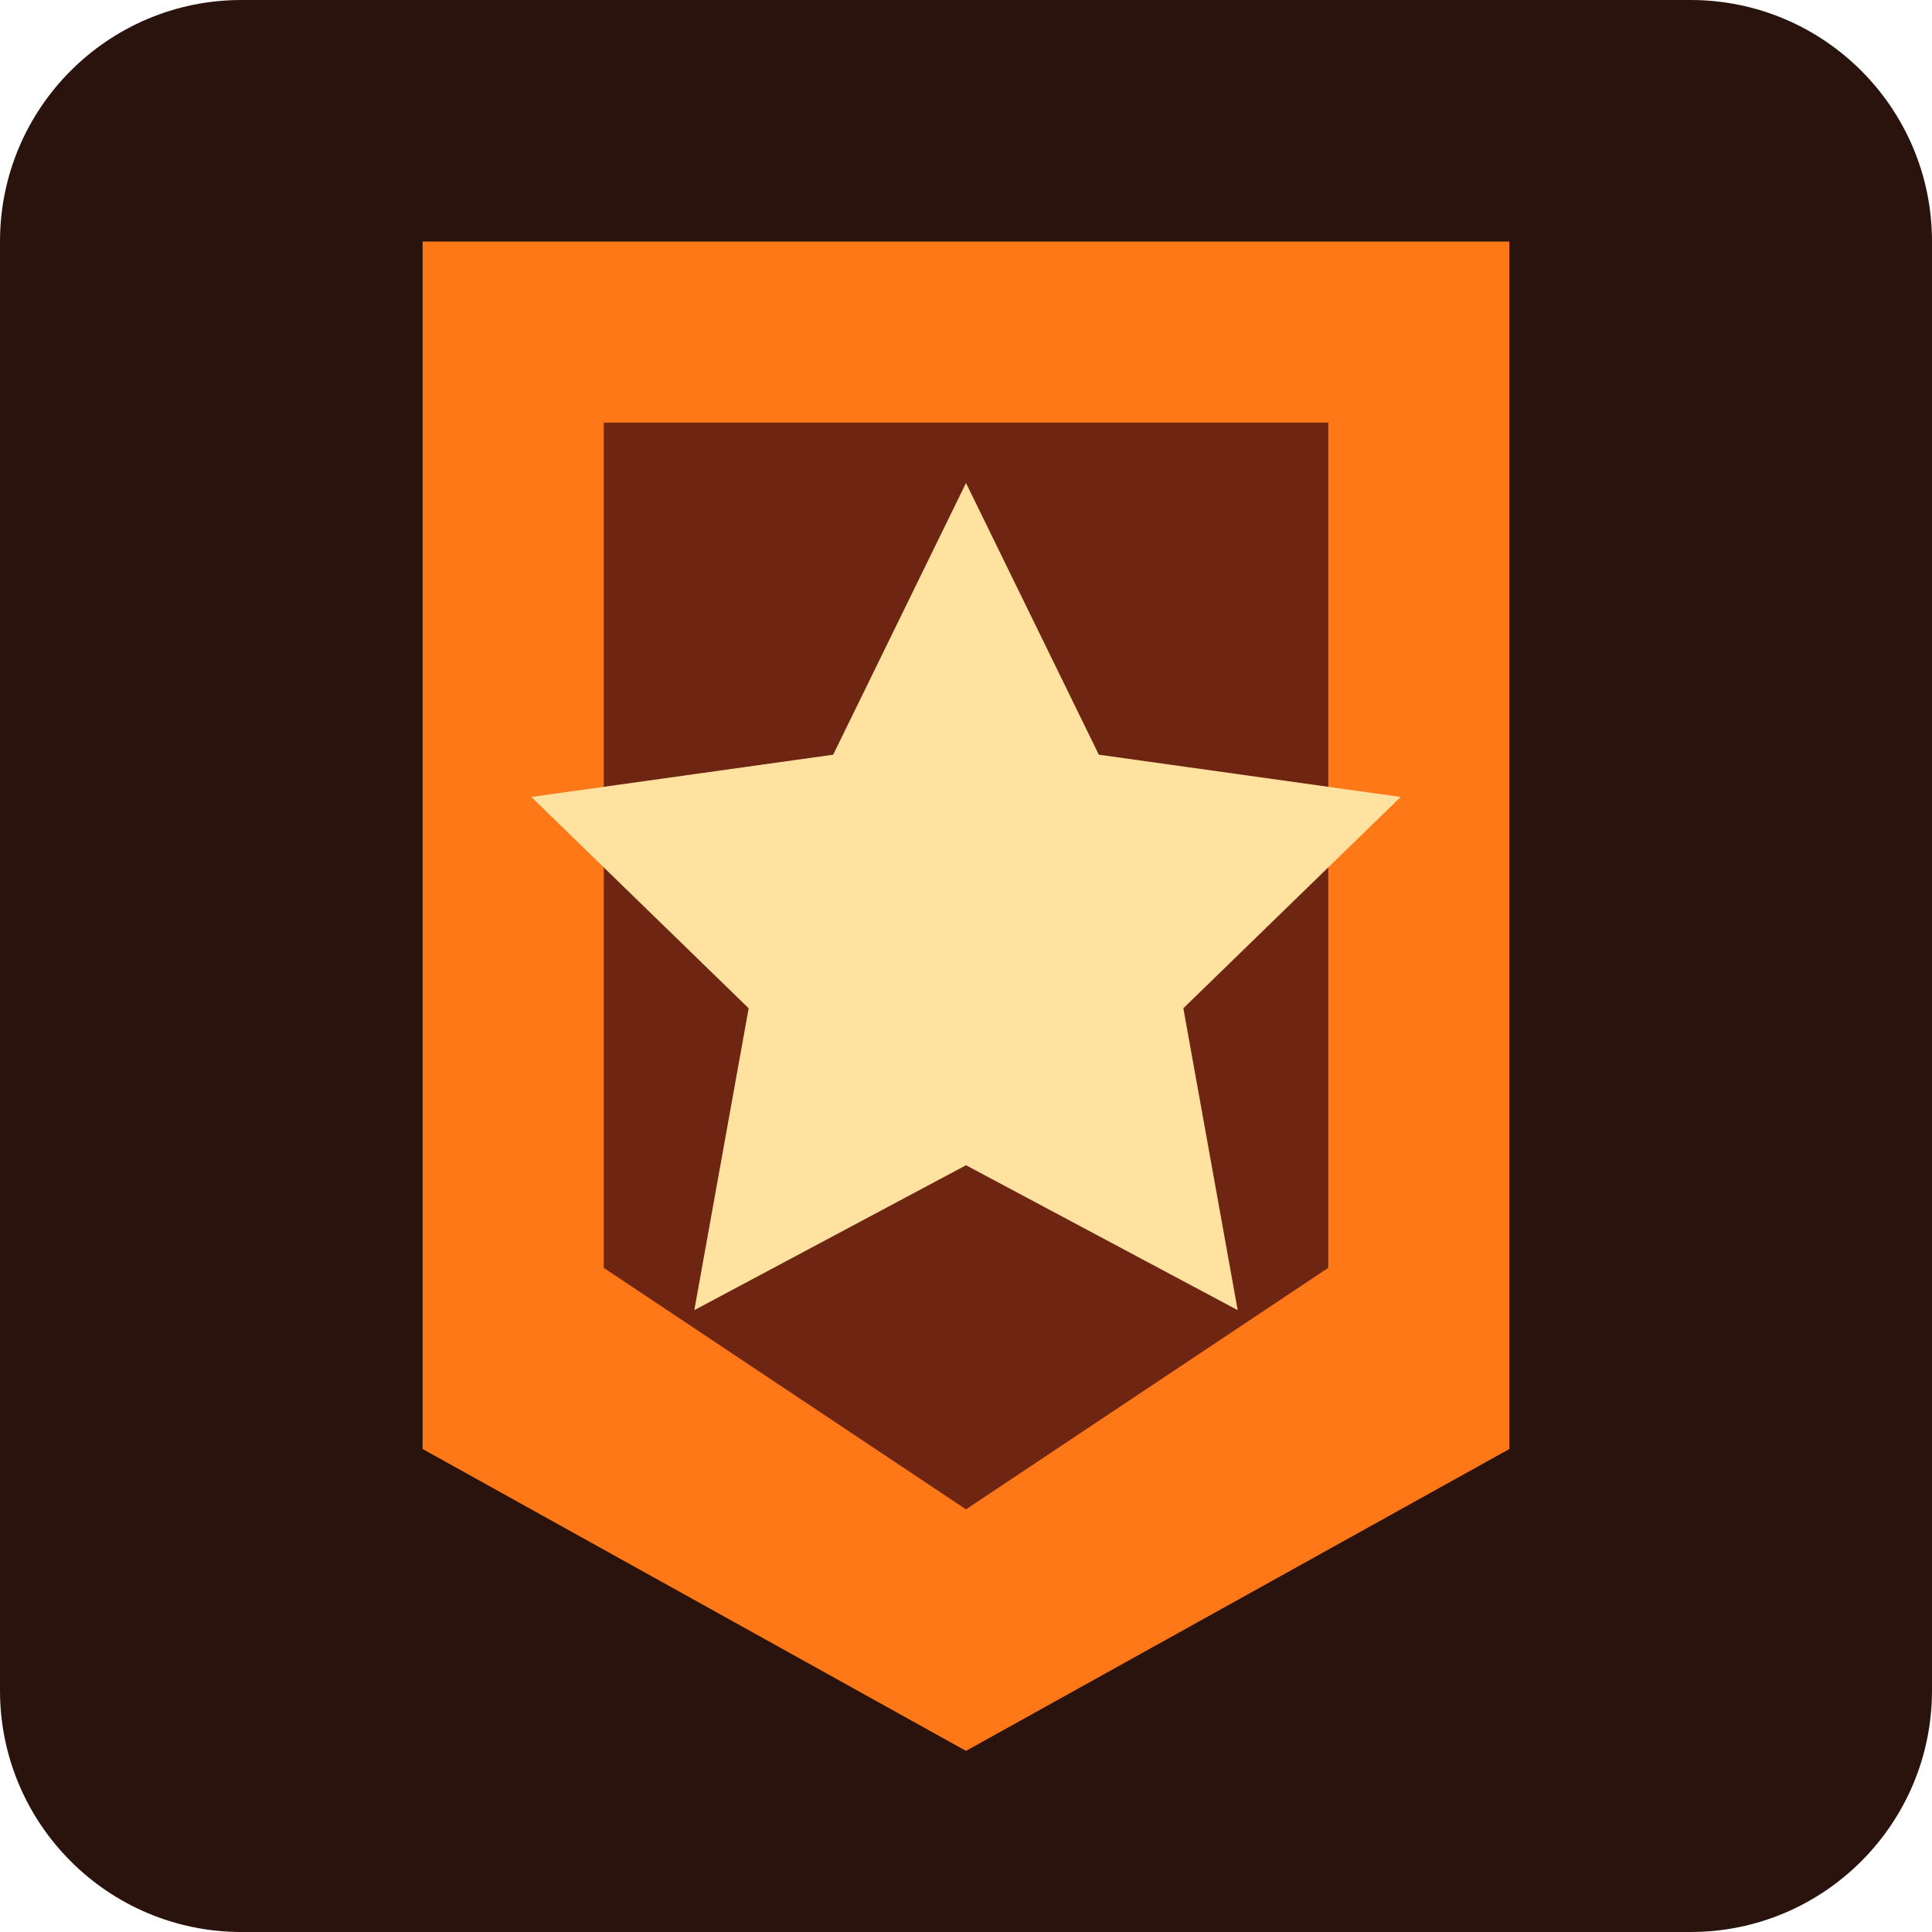
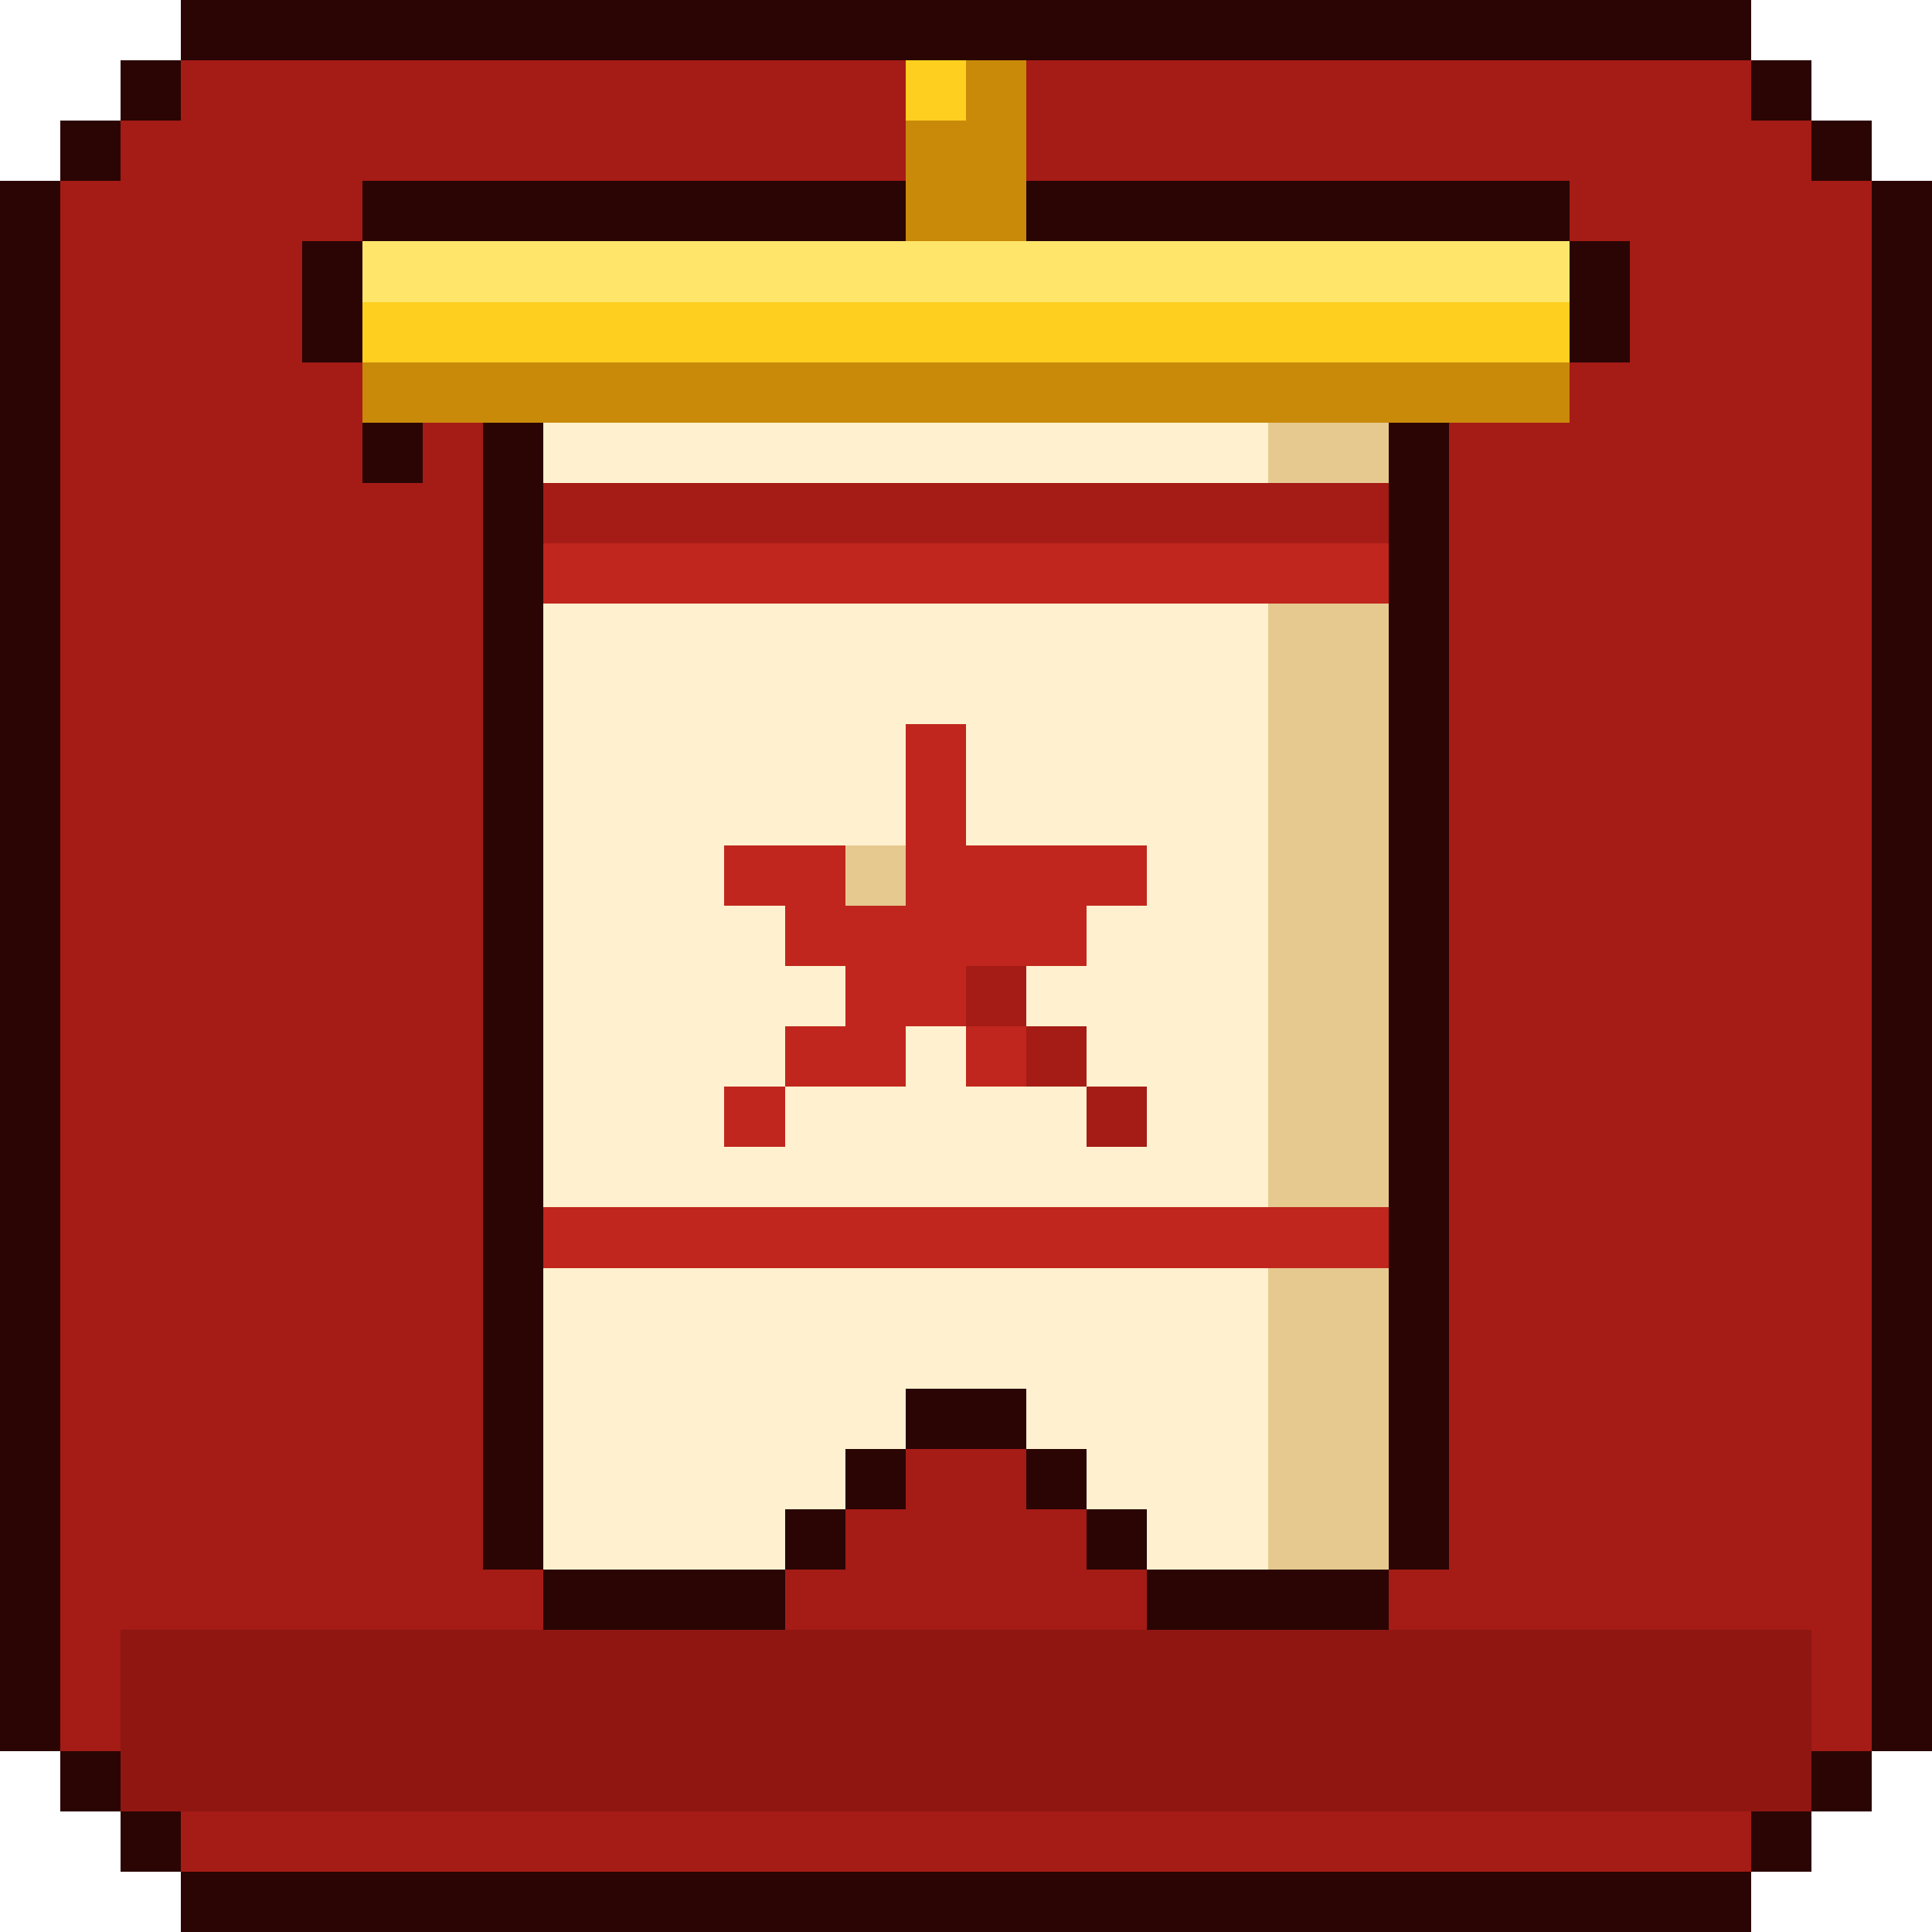
- <svg xmlns="http://www.w3.org/2000/svg" viewBox="0 0 32 32">
-   <rect width="32" height="32" rx="4" fill="#29130c" />
-   <path fill="#ff7818" d="M7 4h18v20l-9 5-9-5z" />
-   <path fill="#6e2512" d="M10 7h12v14l-6 4-6-4z" />
-   <path fill="#ffe1a0" d="m16 8 2.2 4.5 5 .7-3.6 3.5.9 5-4.5-2.4-4.5 2.4.9-5-3.6-3.5 5-.7z" />
+ <svg xmlns="http://www.w3.org/2000/svg" viewBox="0 0 32 32" shape-rendering="crispEdges">
+   <path fill="#2a0504" d="M3 0h26v1h-26zM2 1h1v1h-1zM29 1h1v1h-1zM1 2h1v1h-1zM30 2h1v1h-1zM0 3h1v1h-1zM6 3h9v1h-9zM17 3h9v1h-9zM31 3h1v1h-1zM0 4h1v1h-1zM5 4h1v1h-1zM26 4h1v1h-1zM31 4h1v1h-1zM0 5h1v1h-1zM5 5h1v1h-1zM26 5h1v1h-1zM31 5h1v1h-1zM0 6h1v1h-1zM31 6h1v1h-1zM0 7h1v1h-1zM6 7h1v1h-1zM8 7h1v1h-1zM23 7h1v1h-1zM31 7h1v1h-1zM0 8h1v1h-1zM8 8h1v1h-1zM23 8h1v1h-1zM31 8h1v1h-1zM0 9h1v1h-1zM8 9h1v1h-1zM23 9h1v1h-1zM31 9h1v1h-1zM0 10h1v1h-1zM8 10h1v1h-1zM23 10h1v1h-1zM31 10h1v1h-1zM0 11h1v1h-1zM8 11h1v1h-1zM23 11h1v1h-1zM31 11h1v1h-1zM0 12h1v1h-1zM8 12h1v1h-1zM23 12h1v1h-1zM31 12h1v1h-1zM0 13h1v1h-1zM8 13h1v1h-1zM23 13h1v1h-1zM31 13h1v1h-1zM0 14h1v1h-1zM8 14h1v1h-1zM23 14h1v1h-1zM31 14h1v1h-1zM0 15h1v1h-1zM8 15h1v1h-1zM23 15h1v1h-1zM31 15h1v1h-1zM0 16h1v1h-1zM8 16h1v1h-1zM23 16h1v1h-1zM31 16h1v1h-1zM0 17h1v1h-1zM8 17h1v1h-1zM23 17h1v1h-1zM31 17h1v1h-1zM0 18h1v1h-1zM8 18h1v1h-1zM23 18h1v1h-1zM31 18h1v1h-1zM0 19h1v1h-1zM8 19h1v1h-1zM23 19h1v1h-1zM31 19h1v1h-1zM0 20h1v1h-1zM8 20h1v1h-1zM23 20h1v1h-1zM31 20h1v1h-1zM0 21h1v1h-1zM8 21h1v1h-1zM23 21h1v1h-1zM31 21h1v1h-1zM0 22h1v1h-1zM8 22h1v1h-1zM23 22h1v1h-1zM31 22h1v1h-1zM0 23h1v1h-1zM8 23h1v1h-1zM15 23h2v1h-2zM23 23h1v1h-1zM31 23h1v1h-1zM0 24h1v1h-1zM8 24h1v1h-1zM14 24h1v1h-1zM17 24h1v1h-1zM23 24h1v1h-1zM31 24h1v1h-1zM0 25h1v1h-1zM8 25h1v1h-1zM13 25h1v1h-1zM18 25h1v1h-1zM23 25h1v1h-1zM31 25h1v1h-1zM0 26h1v1h-1zM9 26h4v1h-4zM19 26h4v1h-4zM31 26h1v1h-1zM0 27h1v1h-1zM31 27h1v1h-1zM0 28h1v1h-1zM31 28h1v1h-1zM1 29h1v1h-1zM30 29h1v1h-1zM2 30h1v1h-1zM29 30h1v1h-1zM3 31h26v1h-26z" />
+   <path fill="#a51b16" d="M3 1h12v1h-12zM17 1h12v1h-12zM2 2h13v1h-13zM17 2h13v1h-13zM1 3h5v1h-5zM26 3h5v1h-5zM1 4h4v1h-4zM27 4h4v1h-4zM1 5h4v1h-4zM27 5h4v1h-4zM1 6h5v1h-5zM26 6h5v1h-5zM1 7h5v1h-5zM7 7h1v1h-1zM24 7h7v1h-7zM1 8h7v1h-7zM9 8h14v1h-14zM24 8h7v1h-7zM1 9h7v1h-7zM24 9h7v1h-7zM1 10h7v1h-7zM24 10h7v1h-7zM1 11h7v1h-7zM24 11h7v1h-7zM1 12h7v1h-7zM24 12h7v1h-7zM1 13h7v1h-7zM24 13h7v1h-7zM1 14h7v1h-7zM24 14h7v1h-7zM1 15h7v1h-7zM24 15h7v1h-7zM1 16h7v1h-7zM16 16h1v1h-1zM24 16h7v1h-7zM1 17h7v1h-7zM17 17h1v1h-1zM24 17h7v1h-7zM1 18h7v1h-7zM18 18h1v1h-1zM24 18h7v1h-7zM1 19h7v1h-7zM24 19h7v1h-7zM1 20h7v1h-7zM24 20h7v1h-7zM1 21h7v1h-7zM24 21h7v1h-7zM1 22h7v1h-7zM24 22h7v1h-7zM1 23h7v1h-7zM24 23h7v1h-7zM1 24h7v1h-7zM15 24h2v1h-2zM24 24h7v1h-7zM1 25h7v1h-7zM14 25h4v1h-4zM24 25h7v1h-7zM1 26h8v1h-8zM13 26h6v1h-6zM23 26h8v1h-8zM1 27h1v1h-1zM30 27h1v1h-1zM1 28h1v1h-1zM30 28h1v1h-1zM3 30h26v1h-26z" />
+   <path fill="#c0261d" d="M9 9h14v1h-14zM15 12h1v1h-1zM15 13h1v1h-1zM12 14h2v1h-2zM15 14h4v1h-4zM13 15h5v1h-5zM14 16h2v1h-2zM13 17h2v1h-2zM16 17h1v1h-1zM12 18h1v1h-1zM9 20h14v1h-14z" />
+   <path fill="#8f1611" d="M2 27h28v1h-28zM2 28h28v1h-28zM2 29h28v1h-28z" />
+   <path fill="#ffcf1f" d="M15 1h1v1h-1zM6 5h20v1h-20z" />
+   <path fill="#ffe66b" d="M6 4h20v1h-20z" />
+   <path fill="#c98a0a" d="M16 1h1v1h-1zM15 2h2v1h-2zM15 3h2v1h-2zM6 6h20v1h-20z" />
+   <path fill="#fff1cf" d="M9 7h12v1h-12zM9 10h12v1h-12zM9 11h12v1h-12zM9 12h6v1h-6zM16 12h5v1h-5zM9 13h6v1h-6zM16 13h5v1h-5zM9 14h3v1h-3zM19 14h2v1h-2zM9 15h4v1h-4zM18 15h3v1h-3zM9 16h5v1h-5zM17 16h4v1h-4zM9 17h4v1h-4zM15 17h1v1h-1zM18 17h3v1h-3zM9 18h3v1h-3zM13 18h5v1h-5zM19 18h2v1h-2zM9 19h12v1h-12zM9 21h12v1h-12zM9 22h12v1h-12zM9 23h6v1h-6zM17 23h4v1h-4zM9 24h5v1h-5zM18 24h3v1h-3zM9 25h4v1h-4zM19 25h2v1h-2z" />
+   <path fill="#e6c98f" d="M21 7h2v1h-2zM21 10h2v1h-2zM21 11h2v1h-2zM21 12h2v1h-2zM21 13h2v1h-2zM14 14h1v1h-1zM21 14h2v1h-2zM21 15h2v1h-2zM21 16h2v1h-2zM21 17h2v1h-2zM21 18h2v1h-2zM21 19h2v1h-2zM21 21h2v1h-2zM21 22h2v1h-2zM21 23h2v1h-2zM21 24h2v1h-2zM21 25h2v1h-2z" />
</svg>
